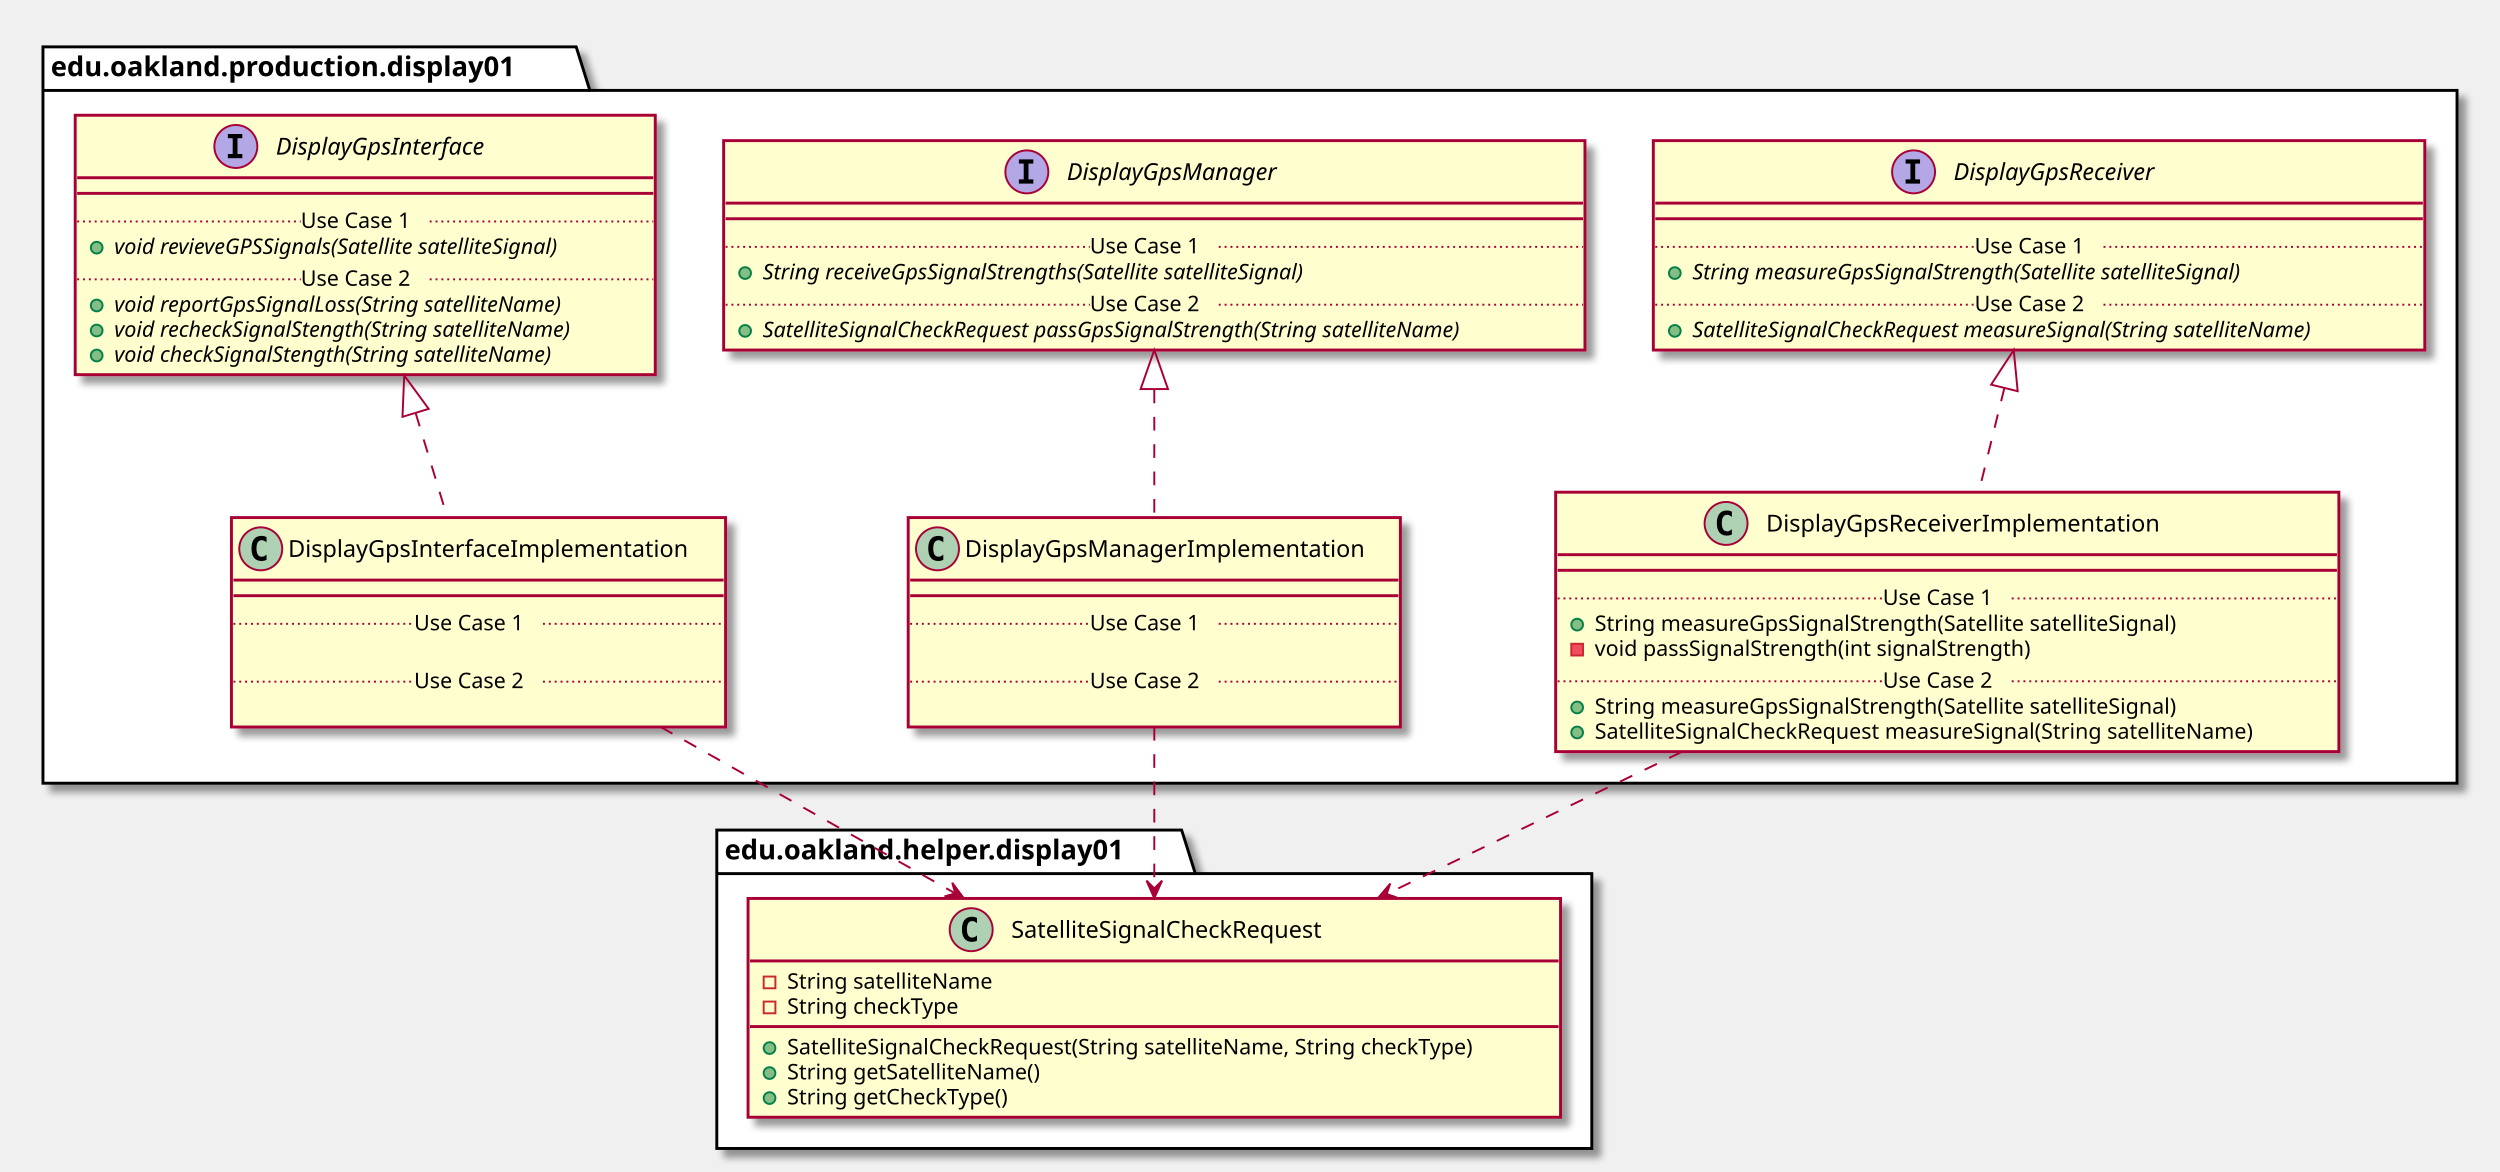
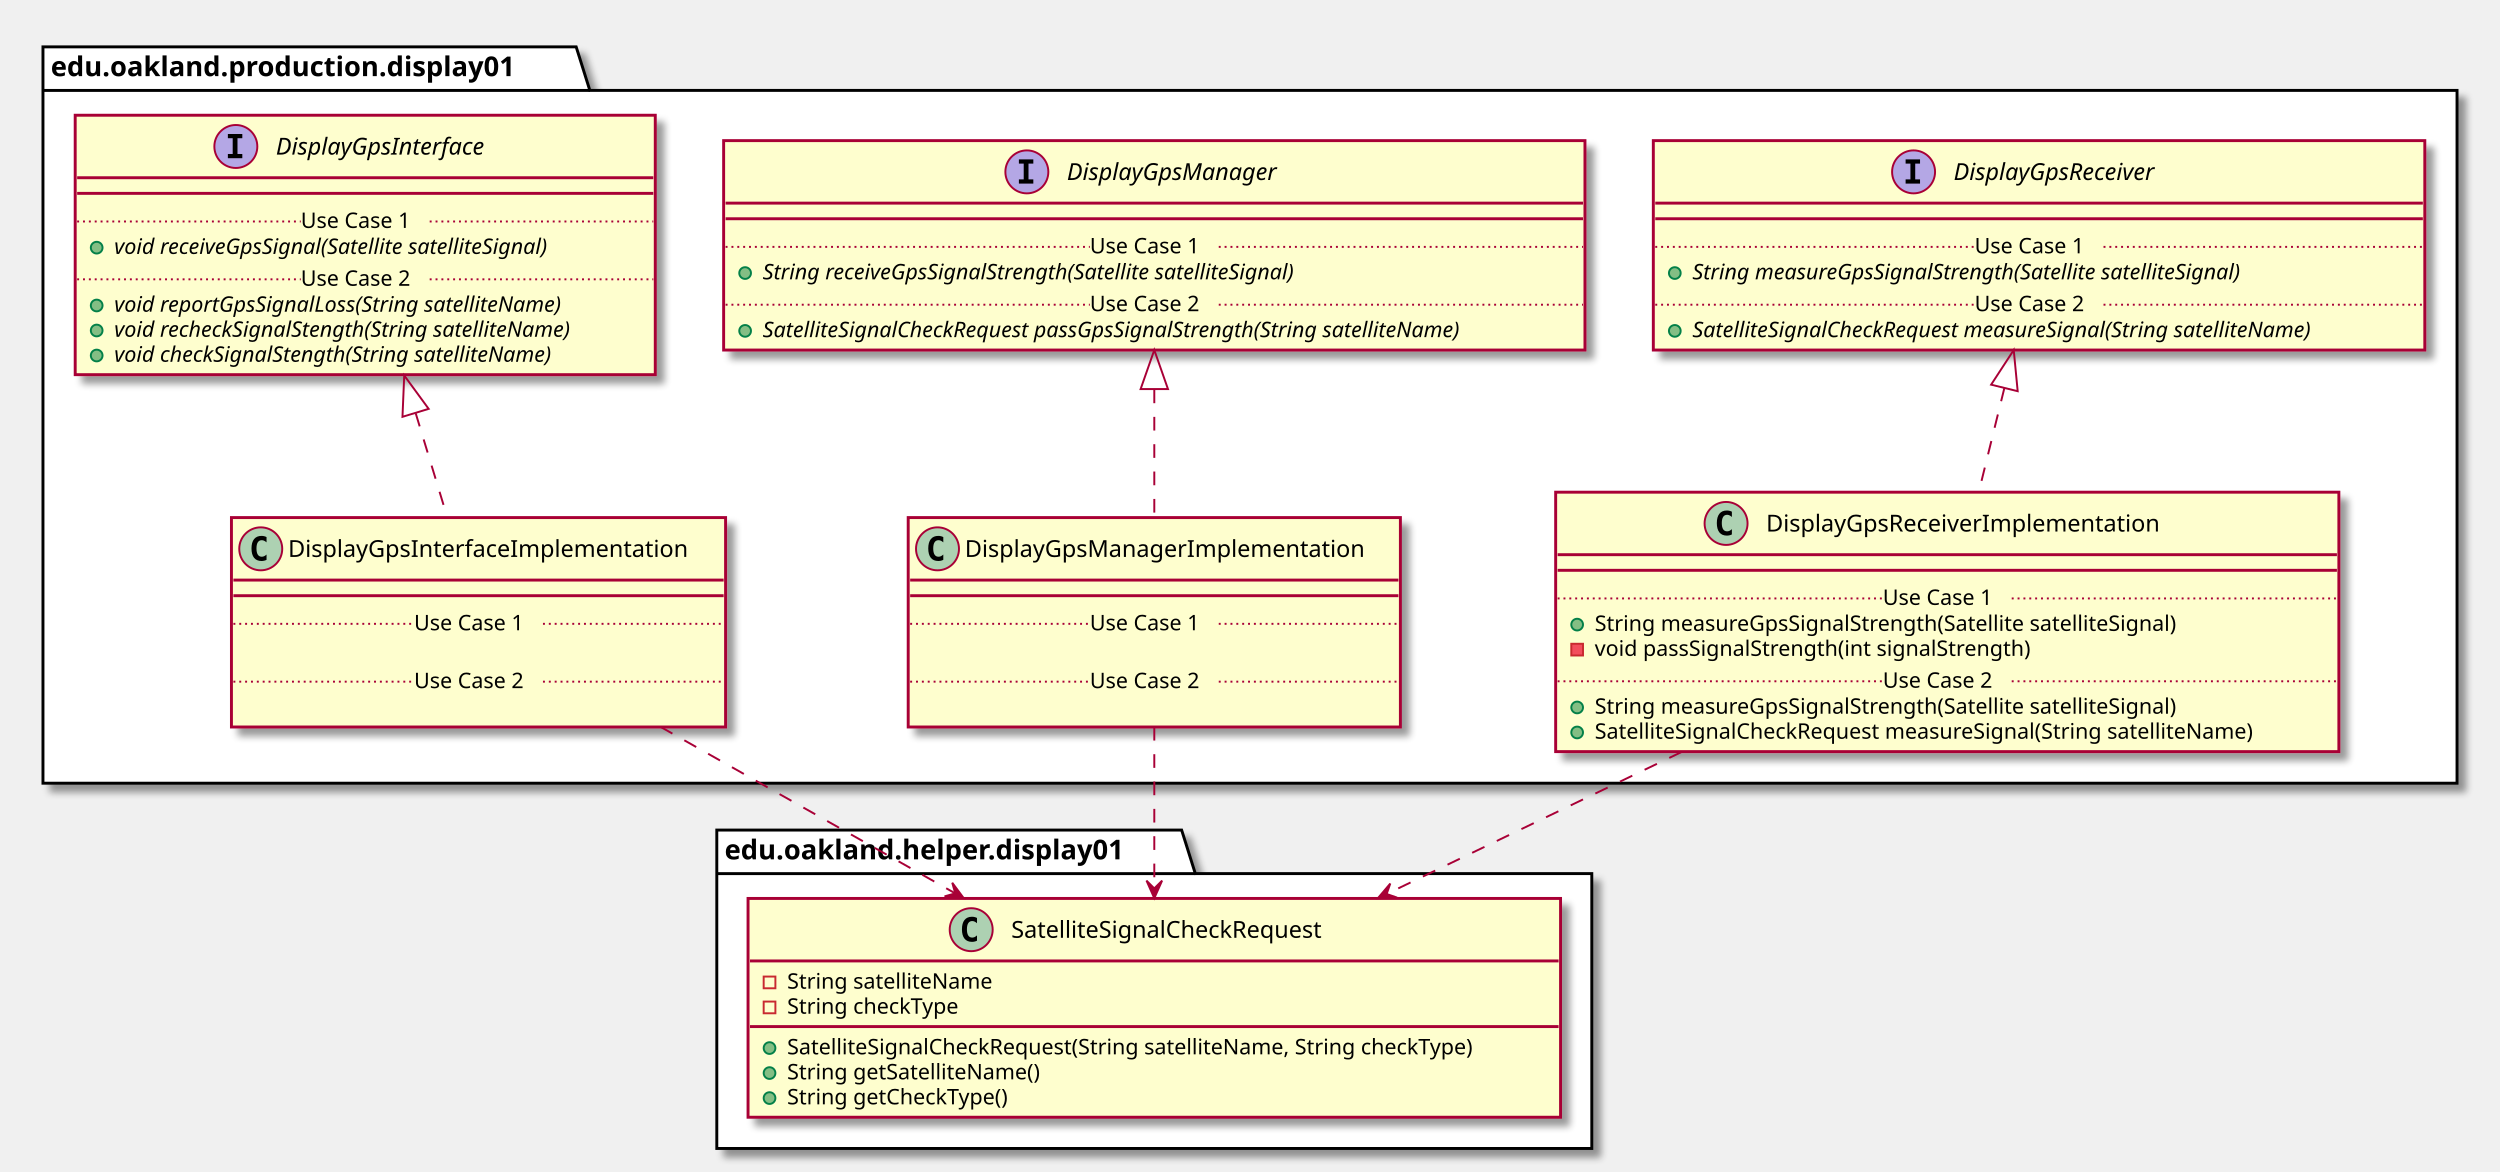
<svg xmlns="http://www.w3.org/2000/svg" contentScriptType="application/ecmascript" contentStyleType="text/css" height="600px" preserveAspectRatio="none" style="width:1280px;height:600px;" version="1.1" viewBox="0 0 1280 600" width="1280px" zoomAndPan="magnify">
  <defs>
-     <filter height="300%" id="fxwk1swzo02v4" width="300%" x="-1" y="-1">
+     <filter height="300%" id="ftu0a7sx9i9xz" width="300%" x="-1" y="-1">
      <feGaussianBlur result="blurOut" stdDeviation="2.0" />
      <feColorMatrix in="blurOut" result="blurOut2" type="matrix" values="0 0 0 0 0 0 0 0 0 0 0 0 0 0 0 0 0 0 .4 0" />
      <feOffset dx="4.0" dy="4.0" in="blurOut2" result="blurOut3" />
      <feBlend in="SourceGraphic" in2="blurOut3" mode="normal" />
    </filter>
  </defs>
  <g>
-     <polygon fill="#FFFFFF" filter="url(#fxwk1swzo02v4)" points="22,24,295,24,302,46.297,1258,46.297,1258,401,22,401,22,24" style="stroke: #000000; stroke-width: 1.5;" />
+     <polygon fill="#FFFFFF" filter="url(#ftu0a7sx9i9xz)" points="22,24,295,24,302,46.297,1258,46.297,1258,401,22,401,22,24" style="stroke: #000000; stroke-width: 1.5;" />
    <line style="stroke: #000000; stroke-width: 1.5;" x1="22" x2="302" y1="46.297" y2="46.297" />
    <text fill="#000000" font-family="sans-serif" font-size="14" font-weight="bold" lengthAdjust="spacingAndGlyphs" textLength="267" x="26" y="38.995">edu.oakland.production.display01</text>
-     <polygon fill="#FFFFFF" filter="url(#fxwk1swzo02v4)" points="367,425,605,425,612,447.297,815,447.297,815,588,367,588,367,425" style="stroke: #000000; stroke-width: 1.5;" />
+     <polygon fill="#FFFFFF" filter="url(#ftu0a7sx9i9xz)" points="367,425,605,425,612,447.297,815,447.297,815,588,367,588,367,425" style="stroke: #000000; stroke-width: 1.5;" />
    <line style="stroke: #000000; stroke-width: 1.5;" x1="367" x2="612" y1="447.297" y2="447.297" />
    <text fill="#000000" font-family="sans-serif" font-size="14" font-weight="bold" lengthAdjust="spacingAndGlyphs" textLength="232" x="371" y="439.995">edu.oakland.helper.display01</text>
-     <rect fill="#FEFECE" filter="url(#fxwk1swzo02v4)" height="132.828" id="DisplayGpsInterface" style="stroke: #A80036; stroke-width: 1.5;" width="297" x="38.5" y="59" />
+     <rect fill="#FEFECE" filter="url(#ftu0a7sx9i9xz)" height="132.828" id="DisplayGpsInterface" style="stroke: #A80036; stroke-width: 1.5;" width="297" x="38.5" y="59" />
    <ellipse cx="120.75" cy="75" fill="#B4A7E5" rx="11" ry="11" style="stroke: #A80036; stroke-width: 1.0;" />
    <path d="M116.672,70.766 L116.672,68.609 L124.062,68.609 L124.062,70.766 L121.594,70.766 L121.594,78.844 L124.062,78.844 L124.062,81 L116.672,81 L116.672,78.844 L119.141,78.844 L119.141,70.766 L116.672,70.766 Z " />
    <text fill="#000000" font-family="sans-serif" font-size="12" font-style="italic" lengthAdjust="spacingAndGlyphs" textLength="124" x="141.25" y="79.154">DisplayGpsInterface</text>
    <line style="stroke: #A80036; stroke-width: 1.5;" x1="39.5" x2="334.5" y1="91" y2="91" />
    <line style="stroke: #A80036; stroke-width: 1.5;" x1="39.5" x2="334.5" y1="99" y2="99" />
    <ellipse cx="49.5" cy="126.805" fill="#84BE84" rx="3" ry="3" style="stroke: #038048; stroke-width: 1.0;" />
-     <text fill="#000000" font-family="sans-serif" font-size="11" font-style="italic" lengthAdjust="spacingAndGlyphs" textLength="269" x="58.5" y="130.015">void revieveGPSSignals(Satellite satelliteSignal)</text>
+     <text fill="#000000" font-family="sans-serif" font-size="11" font-style="italic" lengthAdjust="spacingAndGlyphs" textLength="261" x="58.5" y="130.015">void receiveGpsSignal(Satellite satelliteSignal)</text>
    <line style="stroke: #A80036; stroke-width: 1.0; stroke-dasharray: 1.0,2.0;" x1="39.5" x2="154" y1="113.402" y2="113.402" />
    <text fill="#000000" font-family="sans-serif" font-size="11" lengthAdjust="spacingAndGlyphs" textLength="66" x="154" y="116.71">Use Case 1</text>
    <line style="stroke: #A80036; stroke-width: 1.0; stroke-dasharray: 1.0,2.0;" x1="220" x2="334.5" y1="113.402" y2="113.402" />
    <ellipse cx="49.5" cy="156.414" fill="#84BE84" rx="3" ry="3" style="stroke: #038048; stroke-width: 1.0;" />
    <text fill="#000000" font-family="sans-serif" font-size="11" font-style="italic" lengthAdjust="spacingAndGlyphs" textLength="266" x="58.5" y="159.625">void reportGpsSignalLoss(String satelliteName)</text>
    <ellipse cx="49.5" cy="169.219" fill="#84BE84" rx="3" ry="3" style="stroke: #038048; stroke-width: 1.0;" />
    <text fill="#000000" font-family="sans-serif" font-size="11" font-style="italic" lengthAdjust="spacingAndGlyphs" textLength="271" x="58.5" y="172.429">void recheckSignalStength(String satelliteName)</text>
    <ellipse cx="49.5" cy="182.023" fill="#84BE84" rx="3" ry="3" style="stroke: #038048; stroke-width: 1.0;" />
    <text fill="#000000" font-family="sans-serif" font-size="11" font-style="italic" lengthAdjust="spacingAndGlyphs" textLength="259" x="58.5" y="185.234">void checkSignalStength(String satelliteName)</text>
    <line style="stroke: #A80036; stroke-width: 1.0; stroke-dasharray: 1.0,2.0;" x1="39.5" x2="154" y1="143.012" y2="143.012" />
    <text fill="#000000" font-family="sans-serif" font-size="11" lengthAdjust="spacingAndGlyphs" textLength="66" x="154" y="146.32">Use Case 2</text>
    <line style="stroke: #A80036; stroke-width: 1.0; stroke-dasharray: 1.0,2.0;" x1="220" x2="334.5" y1="143.012" y2="143.012" />
-     <rect fill="#FEFECE" filter="url(#fxwk1swzo02v4)" height="107.219" id="DisplayGpsManager" style="stroke: #A80036; stroke-width: 1.5;" width="441" x="370.5" y="72" />
+     <rect fill="#FEFECE" filter="url(#ftu0a7sx9i9xz)" height="107.219" id="DisplayGpsManager" style="stroke: #A80036; stroke-width: 1.5;" width="441" x="370.5" y="72" />
    <ellipse cx="525.75" cy="88" fill="#B4A7E5" rx="11" ry="11" style="stroke: #A80036; stroke-width: 1.0;" />
    <path d="M521.672,83.766 L521.672,81.609 L529.062,81.609 L529.062,83.766 L526.594,83.766 L526.594,91.844 L529.062,91.844 L529.062,94 L521.672,94 L521.672,91.844 L524.141,91.844 L524.141,83.766 L521.672,83.766 Z " />
    <text fill="#000000" font-family="sans-serif" font-size="12" font-style="italic" lengthAdjust="spacingAndGlyphs" textLength="122" x="546.25" y="92.154">DisplayGpsManager</text>
    <line style="stroke: #A80036; stroke-width: 1.5;" x1="371.5" x2="810.5" y1="104" y2="104" />
    <line style="stroke: #A80036; stroke-width: 1.5;" x1="371.5" x2="810.5" y1="112" y2="112" />
    <ellipse cx="381.5" cy="139.805" fill="#84BE84" rx="3" ry="3" style="stroke: #038048; stroke-width: 1.0;" />
-     <text fill="#000000" font-family="sans-serif" font-size="11" font-style="italic" lengthAdjust="spacingAndGlyphs" textLength="324" x="390.5" y="143.015">String receiveGpsSignalStrengths(Satellite satelliteSignal)</text>
+     <text fill="#000000" font-family="sans-serif" font-size="11" font-style="italic" lengthAdjust="spacingAndGlyphs" textLength="318" x="390.5" y="143.015">String receiveGpsSignalStrength(Satellite satelliteSignal)</text>
    <line style="stroke: #A80036; stroke-width: 1.0; stroke-dasharray: 1.0,2.0;" x1="371.5" x2="558" y1="126.402" y2="126.402" />
    <text fill="#000000" font-family="sans-serif" font-size="11" lengthAdjust="spacingAndGlyphs" textLength="66" x="558" y="129.71">Use Case 1</text>
    <line style="stroke: #A80036; stroke-width: 1.0; stroke-dasharray: 1.0,2.0;" x1="624" x2="810.5" y1="126.402" y2="126.402" />
    <ellipse cx="381.5" cy="169.414" fill="#84BE84" rx="3" ry="3" style="stroke: #038048; stroke-width: 1.0;" />
    <text fill="#000000" font-family="sans-serif" font-size="11" font-style="italic" lengthAdjust="spacingAndGlyphs" textLength="415" x="390.5" y="172.625">SatelliteSignalCheckRequest passGpsSignalStrength(String satelliteName)</text>
    <line style="stroke: #A80036; stroke-width: 1.0; stroke-dasharray: 1.0,2.0;" x1="371.5" x2="558" y1="156.012" y2="156.012" />
    <text fill="#000000" font-family="sans-serif" font-size="11" lengthAdjust="spacingAndGlyphs" textLength="66" x="558" y="159.32">Use Case 2</text>
    <line style="stroke: #A80036; stroke-width: 1.0; stroke-dasharray: 1.0,2.0;" x1="624" x2="810.5" y1="156.012" y2="156.012" />
-     <rect fill="#FEFECE" filter="url(#fxwk1swzo02v4)" height="107.219" id="DisplayGpsReceiver" style="stroke: #A80036; stroke-width: 1.5;" width="395" x="846.5" y="72" />
+     <rect fill="#FEFECE" filter="url(#ftu0a7sx9i9xz)" height="107.219" id="DisplayGpsReceiver" style="stroke: #A80036; stroke-width: 1.5;" width="395" x="846.5" y="72" />
    <ellipse cx="979.75" cy="88" fill="#B4A7E5" rx="11" ry="11" style="stroke: #A80036; stroke-width: 1.0;" />
    <path d="M975.672,83.766 L975.672,81.609 L983.062,81.609 L983.062,83.766 L980.594,83.766 L980.594,91.844 L983.062,91.844 L983.062,94 L975.672,94 L975.672,91.844 L978.141,91.844 L978.141,83.766 L975.672,83.766 Z " />
    <text fill="#000000" font-family="sans-serif" font-size="12" font-style="italic" lengthAdjust="spacingAndGlyphs" textLength="120" x="1000.25" y="92.154">DisplayGpsReceiver</text>
    <line style="stroke: #A80036; stroke-width: 1.5;" x1="847.5" x2="1240.5" y1="104" y2="104" />
    <line style="stroke: #A80036; stroke-width: 1.5;" x1="847.5" x2="1240.5" y1="112" y2="112" />
    <ellipse cx="857.5" cy="139.805" fill="#84BE84" rx="3" ry="3" style="stroke: #038048; stroke-width: 1.0;" />
    <text fill="#000000" font-family="sans-serif" font-size="11" font-style="italic" lengthAdjust="spacingAndGlyphs" textLength="326" x="866.5" y="143.015">String measureGpsSignalStrength(Satellite satelliteSignal)</text>
    <line style="stroke: #A80036; stroke-width: 1.0; stroke-dasharray: 1.0,2.0;" x1="847.5" x2="1011" y1="126.402" y2="126.402" />
    <text fill="#000000" font-family="sans-serif" font-size="11" lengthAdjust="spacingAndGlyphs" textLength="66" x="1011" y="129.71">Use Case 1</text>
    <line style="stroke: #A80036; stroke-width: 1.0; stroke-dasharray: 1.0,2.0;" x1="1077" x2="1240.5" y1="126.402" y2="126.402" />
    <ellipse cx="857.5" cy="169.414" fill="#84BE84" rx="3" ry="3" style="stroke: #038048; stroke-width: 1.0;" />
    <text fill="#000000" font-family="sans-serif" font-size="11" font-style="italic" lengthAdjust="spacingAndGlyphs" textLength="369" x="866.5" y="172.625">SatelliteSignalCheckRequest measureSignal(String satelliteName)</text>
    <line style="stroke: #A80036; stroke-width: 1.0; stroke-dasharray: 1.0,2.0;" x1="847.5" x2="1011" y1="156.012" y2="156.012" />
    <text fill="#000000" font-family="sans-serif" font-size="11" lengthAdjust="spacingAndGlyphs" textLength="66" x="1011" y="159.32">Use Case 2</text>
    <line style="stroke: #A80036; stroke-width: 1.0; stroke-dasharray: 1.0,2.0;" x1="1077" x2="1240.5" y1="156.012" y2="156.012" />
-     <rect fill="#FEFECE" filter="url(#fxwk1swzo02v4)" height="107.219" id="DisplayGpsInterfaceImplementation" style="stroke: #A80036; stroke-width: 1.5;" width="253" x="118.5" y="265" />
+     <rect fill="#FEFECE" filter="url(#ftu0a7sx9i9xz)" height="107.219" id="DisplayGpsInterfaceImplementation" style="stroke: #A80036; stroke-width: 1.5;" width="253" x="118.5" y="265" />
    <ellipse cx="133.5" cy="281" fill="#ADD1B2" rx="11" ry="11" style="stroke: #A80036; stroke-width: 1.0;" />
    <path d="M136.469,286.641 Q135.891,286.938 135.25,287.078 Q134.609,287.234 133.906,287.234 Q131.406,287.234 130.078,285.594 Q128.766,283.938 128.766,280.812 Q128.766,277.688 130.078,276.031 Q131.406,274.375 133.906,274.375 Q134.609,274.375 135.25,274.531 Q135.906,274.688 136.469,274.984 L136.469,277.703 Q135.844,277.125 135.25,276.859 Q134.656,276.578 134.031,276.578 Q132.688,276.578 132,277.656 Q131.312,278.719 131.312,280.812 Q131.312,282.906 132,283.984 Q132.688,285.047 134.031,285.047 Q134.656,285.047 135.25,284.781 Q135.844,284.5 136.469,283.922 L136.469,286.641 Z " />
    <text fill="#000000" font-family="sans-serif" font-size="12" lengthAdjust="spacingAndGlyphs" textLength="221" x="147.5" y="285.154">DisplayGpsInterfaceImplementation</text>
    <line style="stroke: #A80036; stroke-width: 1.5;" x1="119.5" x2="370.5" y1="297" y2="297" />
    <line style="stroke: #A80036; stroke-width: 1.5;" x1="119.5" x2="370.5" y1="305" y2="305" />
    <text fill="#000000" font-family="sans-serif" font-size="11" lengthAdjust="spacingAndGlyphs" textLength="0" x="128.5" y="336.015" />
    <line style="stroke: #A80036; stroke-width: 1.0; stroke-dasharray: 1.0,2.0;" x1="119.5" x2="212" y1="319.402" y2="319.402" />
    <text fill="#000000" font-family="sans-serif" font-size="11" lengthAdjust="spacingAndGlyphs" textLength="66" x="212" y="322.71">Use Case 1</text>
    <line style="stroke: #A80036; stroke-width: 1.0; stroke-dasharray: 1.0,2.0;" x1="278" x2="370.5" y1="319.402" y2="319.402" />
    <text fill="#000000" font-family="sans-serif" font-size="11" lengthAdjust="spacingAndGlyphs" textLength="0" x="128.5" y="365.625" />
    <line style="stroke: #A80036; stroke-width: 1.0; stroke-dasharray: 1.0,2.0;" x1="119.5" x2="212" y1="349.012" y2="349.012" />
    <text fill="#000000" font-family="sans-serif" font-size="11" lengthAdjust="spacingAndGlyphs" textLength="66" x="212" y="352.32">Use Case 2</text>
    <line style="stroke: #A80036; stroke-width: 1.0; stroke-dasharray: 1.0,2.0;" x1="278" x2="370.5" y1="349.012" y2="349.012" />
-     <rect fill="#FEFECE" filter="url(#fxwk1swzo02v4)" height="107.219" id="DisplayGpsManagerImplementation" style="stroke: #A80036; stroke-width: 1.5;" width="252" x="465" y="265" />
+     <rect fill="#FEFECE" filter="url(#ftu0a7sx9i9xz)" height="107.219" id="DisplayGpsManagerImplementation" style="stroke: #A80036; stroke-width: 1.5;" width="252" x="465" y="265" />
    <ellipse cx="480" cy="281" fill="#ADD1B2" rx="11" ry="11" style="stroke: #A80036; stroke-width: 1.0;" />
    <path d="M482.969,286.641 Q482.391,286.938 481.75,287.078 Q481.109,287.234 480.406,287.234 Q477.906,287.234 476.578,285.594 Q475.266,283.938 475.266,280.812 Q475.266,277.688 476.578,276.031 Q477.906,274.375 480.406,274.375 Q481.109,274.375 481.75,274.531 Q482.406,274.688 482.969,274.984 L482.969,277.703 Q482.344,277.125 481.75,276.859 Q481.156,276.578 480.531,276.578 Q479.188,276.578 478.5,277.656 Q477.812,278.719 477.812,280.812 Q477.812,282.906 478.5,283.984 Q479.188,285.047 480.531,285.047 Q481.156,285.047 481.75,284.781 Q482.344,284.5 482.969,283.922 L482.969,286.641 Z " />
    <text fill="#000000" font-family="sans-serif" font-size="12" lengthAdjust="spacingAndGlyphs" textLength="220" x="494" y="285.154">DisplayGpsManagerImplementation</text>
    <line style="stroke: #A80036; stroke-width: 1.5;" x1="466" x2="716" y1="297" y2="297" />
    <line style="stroke: #A80036; stroke-width: 1.5;" x1="466" x2="716" y1="305" y2="305" />
    <text fill="#000000" font-family="sans-serif" font-size="11" lengthAdjust="spacingAndGlyphs" textLength="0" x="475" y="336.015" />
    <line style="stroke: #A80036; stroke-width: 1.0; stroke-dasharray: 1.0,2.0;" x1="466" x2="558" y1="319.402" y2="319.402" />
    <text fill="#000000" font-family="sans-serif" font-size="11" lengthAdjust="spacingAndGlyphs" textLength="66" x="558" y="322.71">Use Case 1</text>
    <line style="stroke: #A80036; stroke-width: 1.0; stroke-dasharray: 1.0,2.0;" x1="624" x2="716" y1="319.402" y2="319.402" />
    <text fill="#000000" font-family="sans-serif" font-size="11" lengthAdjust="spacingAndGlyphs" textLength="0" x="475" y="365.625" />
    <line style="stroke: #A80036; stroke-width: 1.0; stroke-dasharray: 1.0,2.0;" x1="466" x2="558" y1="349.012" y2="349.012" />
    <text fill="#000000" font-family="sans-serif" font-size="11" lengthAdjust="spacingAndGlyphs" textLength="66" x="558" y="352.32">Use Case 2</text>
    <line style="stroke: #A80036; stroke-width: 1.0; stroke-dasharray: 1.0,2.0;" x1="624" x2="716" y1="349.012" y2="349.012" />
-     <rect fill="#FEFECE" filter="url(#fxwk1swzo02v4)" height="132.828" id="DisplayGpsReceiverImplementation" style="stroke: #A80036; stroke-width: 1.5;" width="401" x="796.5" y="252" />
+     <rect fill="#FEFECE" filter="url(#ftu0a7sx9i9xz)" height="132.828" id="DisplayGpsReceiverImplementation" style="stroke: #A80036; stroke-width: 1.5;" width="401" x="796.5" y="252" />
    <ellipse cx="883.75" cy="268" fill="#ADD1B2" rx="11" ry="11" style="stroke: #A80036; stroke-width: 1.0;" />
    <path d="M886.719,273.641 Q886.141,273.938 885.5,274.078 Q884.859,274.234 884.156,274.234 Q881.656,274.234 880.328,272.594 Q879.016,270.938 879.016,267.812 Q879.016,264.688 880.328,263.031 Q881.656,261.375 884.156,261.375 Q884.859,261.375 885.5,261.531 Q886.156,261.688 886.719,261.984 L886.719,264.703 Q886.094,264.125 885.5,263.859 Q884.906,263.578 884.281,263.578 Q882.938,263.578 882.25,264.656 Q881.562,265.719 881.562,267.812 Q881.562,269.906 882.25,270.984 Q882.938,272.047 884.281,272.047 Q884.906,272.047 885.5,271.781 Q886.094,271.5 886.719,270.922 L886.719,273.641 Z " />
    <text fill="#000000" font-family="sans-serif" font-size="12" lengthAdjust="spacingAndGlyphs" textLength="218" x="904.25" y="272.154">DisplayGpsReceiverImplementation</text>
    <line style="stroke: #A80036; stroke-width: 1.5;" x1="797.5" x2="1196.5" y1="284" y2="284" />
    <line style="stroke: #A80036; stroke-width: 1.5;" x1="797.5" x2="1196.5" y1="292" y2="292" />
    <ellipse cx="807.5" cy="319.805" fill="#84BE84" rx="3" ry="3" style="stroke: #038048; stroke-width: 1.0;" />
    <text fill="#000000" font-family="sans-serif" font-size="11" lengthAdjust="spacingAndGlyphs" textLength="334" x="816.5" y="323.015">String measureGpsSignalStrength(Satellite satelliteSignal)</text>
    <rect fill="#F24D5C" height="6" style="stroke: #C82930; stroke-width: 1.0;" width="6" x="804.5" y="329.609" />
    <text fill="#000000" font-family="sans-serif" font-size="11" lengthAdjust="spacingAndGlyphs" textLength="248" x="816.5" y="335.82">void passSignalStrength(int signalStrength)</text>
    <line style="stroke: #A80036; stroke-width: 1.0; stroke-dasharray: 1.0,2.0;" x1="797.5" x2="964" y1="306.402" y2="306.402" />
    <text fill="#000000" font-family="sans-serif" font-size="11" lengthAdjust="spacingAndGlyphs" textLength="66" x="964" y="309.71">Use Case 1</text>
    <line style="stroke: #A80036; stroke-width: 1.0; stroke-dasharray: 1.0,2.0;" x1="1030" x2="1196.5" y1="306.402" y2="306.402" />
    <ellipse cx="807.5" cy="362.219" fill="#84BE84" rx="3" ry="3" style="stroke: #038048; stroke-width: 1.0;" />
    <text fill="#000000" font-family="sans-serif" font-size="11" lengthAdjust="spacingAndGlyphs" textLength="334" x="816.5" y="365.429">String measureGpsSignalStrength(Satellite satelliteSignal)</text>
    <ellipse cx="807.5" cy="375.023" fill="#84BE84" rx="3" ry="3" style="stroke: #038048; stroke-width: 1.0;" />
    <text fill="#000000" font-family="sans-serif" font-size="11" lengthAdjust="spacingAndGlyphs" textLength="375" x="816.5" y="378.234">SatelliteSignalCheckRequest measureSignal(String satelliteName)</text>
    <line style="stroke: #A80036; stroke-width: 1.0; stroke-dasharray: 1.0,2.0;" x1="797.5" x2="964" y1="348.816" y2="348.816" />
    <text fill="#000000" font-family="sans-serif" font-size="11" lengthAdjust="spacingAndGlyphs" textLength="66" x="964" y="352.125">Use Case 2</text>
    <line style="stroke: #A80036; stroke-width: 1.0; stroke-dasharray: 1.0,2.0;" x1="1030" x2="1196.5" y1="348.816" y2="348.816" />
-     <rect fill="#FEFECE" filter="url(#fxwk1swzo02v4)" height="112.023" id="SatelliteSignalCheckRequest" style="stroke: #A80036; stroke-width: 1.5;" width="416" x="383" y="460" />
+     <rect fill="#FEFECE" filter="url(#ftu0a7sx9i9xz)" height="112.023" id="SatelliteSignalCheckRequest" style="stroke: #A80036; stroke-width: 1.5;" width="416" x="383" y="460" />
    <ellipse cx="497.25" cy="476" fill="#ADD1B2" rx="11" ry="11" style="stroke: #A80036; stroke-width: 1.0;" />
    <path d="M500.219,481.641 Q499.641,481.938 499,482.078 Q498.359,482.234 497.656,482.234 Q495.156,482.234 493.828,480.594 Q492.516,478.938 492.516,475.812 Q492.516,472.688 493.828,471.031 Q495.156,469.375 497.656,469.375 Q498.359,469.375 499,469.531 Q499.656,469.688 500.219,469.984 L500.219,472.703 Q499.594,472.125 499,471.859 Q498.406,471.578 497.781,471.578 Q496.438,471.578 495.75,472.656 Q495.062,473.719 495.062,475.812 Q495.062,477.906 495.75,478.984 Q496.438,480.047 497.781,480.047 Q498.406,480.047 499,479.781 Q499.594,479.5 500.219,478.922 L500.219,481.641 Z " />
    <text fill="#000000" font-family="sans-serif" font-size="12" lengthAdjust="spacingAndGlyphs" textLength="179" x="517.75" y="480.154">SatelliteSignalCheckRequest</text>
    <line style="stroke: #A80036; stroke-width: 1.5;" x1="384" x2="798" y1="492" y2="492" />
    <rect fill="none" height="6" style="stroke: #C82930; stroke-width: 1.0;" width="6" x="391" y="500" />
    <text fill="#000000" font-family="sans-serif" font-size="11" lengthAdjust="spacingAndGlyphs" textLength="116" x="403" y="506.21">String satelliteName</text>
    <rect fill="none" height="6" style="stroke: #C82930; stroke-width: 1.0;" width="6" x="391" y="512.805" />
    <text fill="#000000" font-family="sans-serif" font-size="11" lengthAdjust="spacingAndGlyphs" textLength="97" x="403" y="519.015">String checkType</text>
    <line style="stroke: #A80036; stroke-width: 1.5;" x1="384" x2="798" y1="525.609" y2="525.609" />
    <ellipse cx="394" cy="536.609" fill="#84BE84" rx="3" ry="3" style="stroke: #038048; stroke-width: 1.0;" />
    <text fill="#000000" font-family="sans-serif" font-size="11" lengthAdjust="spacingAndGlyphs" textLength="390" x="403" y="539.82">SatelliteSignalCheckRequest(String satelliteName, String checkType)</text>
    <ellipse cx="394" cy="549.414" fill="#84BE84" rx="3" ry="3" style="stroke: #038048; stroke-width: 1.0;" />
    <text fill="#000000" font-family="sans-serif" font-size="11" lengthAdjust="spacingAndGlyphs" textLength="143" x="403" y="552.625">String getSatelliteName()</text>
    <ellipse cx="394" cy="562.219" fill="#84BE84" rx="3" ry="3" style="stroke: #038048; stroke-width: 1.0;" />
    <text fill="#000000" font-family="sans-serif" font-size="11" lengthAdjust="spacingAndGlyphs" textLength="125" x="403" y="565.429">String getCheckType()</text>
    <path d="M212.84,211.6 C218.35,229.75 224.02,248.41 229.03,264.91 " fill="none" id="DisplayGpsInterface&lt;-DisplayGpsInterfaceImplementation" style="stroke: #A80036; stroke-width: 1.0; stroke-dasharray: 7.0,7.0;" />
    <polygon fill="none" points="206.07,213.4,206.96,192.23,219.47,209.33,206.07,213.4" style="stroke: #A80036; stroke-width: 1.0;" />
    <path d="M591,199.44 C591,221.26 591,244.74 591,264.97 " fill="none" id="DisplayGpsManager&lt;-DisplayGpsManagerImplementation" style="stroke: #A80036; stroke-width: 1.0; stroke-dasharray: 7.0,7.0;" />
    <polygon fill="none" points="584,199.2,591,179.2,598,199.2,584,199.2" style="stroke: #A80036; stroke-width: 1.0;" />
    <path d="M1026.25,198.62 C1021.97,216.04 1017.41,234.56 1013.2,251.67 " fill="none" id="DisplayGpsReceiver&lt;-DisplayGpsReceiverImplementation" style="stroke: #A80036; stroke-width: 1.0; stroke-dasharray: 7.0,7.0;" />
    <polygon fill="none" points="1019.46,196.95,1031.03,179.2,1033.05,200.29,1019.46,196.95" style="stroke: #A80036; stroke-width: 1.0;" />
    <path d="M338.18,372.15 C384.71,398.44 441.12,430.31 488.84,457.27 " fill="none" id="DisplayGpsInterfaceImplementation-&gt;SatelliteSignalCheckRequest" style="stroke: #A80036; stroke-width: 1.0; stroke-dasharray: 7.0,7.0;" />
    <polygon fill="#A80036" points="493.43,459.87,487.555,451.965,489.075,457.414,483.626,458.933,493.43,459.87" style="stroke: #A80036; stroke-width: 1.0;" />
    <path d="M591,372.15 C591,397.59 591,428.26 591,454.65 " fill="none" id="DisplayGpsManagerImplementation-&gt;SatelliteSignalCheckRequest" style="stroke: #A80036; stroke-width: 1.0; stroke-dasharray: 7.0,7.0;" />
    <polygon fill="#A80036" points="591,459.87,595,450.87,591,454.87,587,450.87,591,459.87" style="stroke: #A80036; stroke-width: 1.0;" />
    <path d="M860.96,385.01 C812.07,408.55 757.35,434.9 710.01,457.69 " fill="none" id="DisplayGpsReceiverImplementation-&gt;SatelliteSignalCheckRequest" style="stroke: #A80036; stroke-width: 1.0; stroke-dasharray: 7.0,7.0;" />
    <polygon fill="#A80036" points="705.46,459.89,715.304,459.581,709.963,457.717,711.827,452.376,705.46,459.89" style="stroke: #A80036; stroke-width: 1.0;" />
  </g>
</svg>
